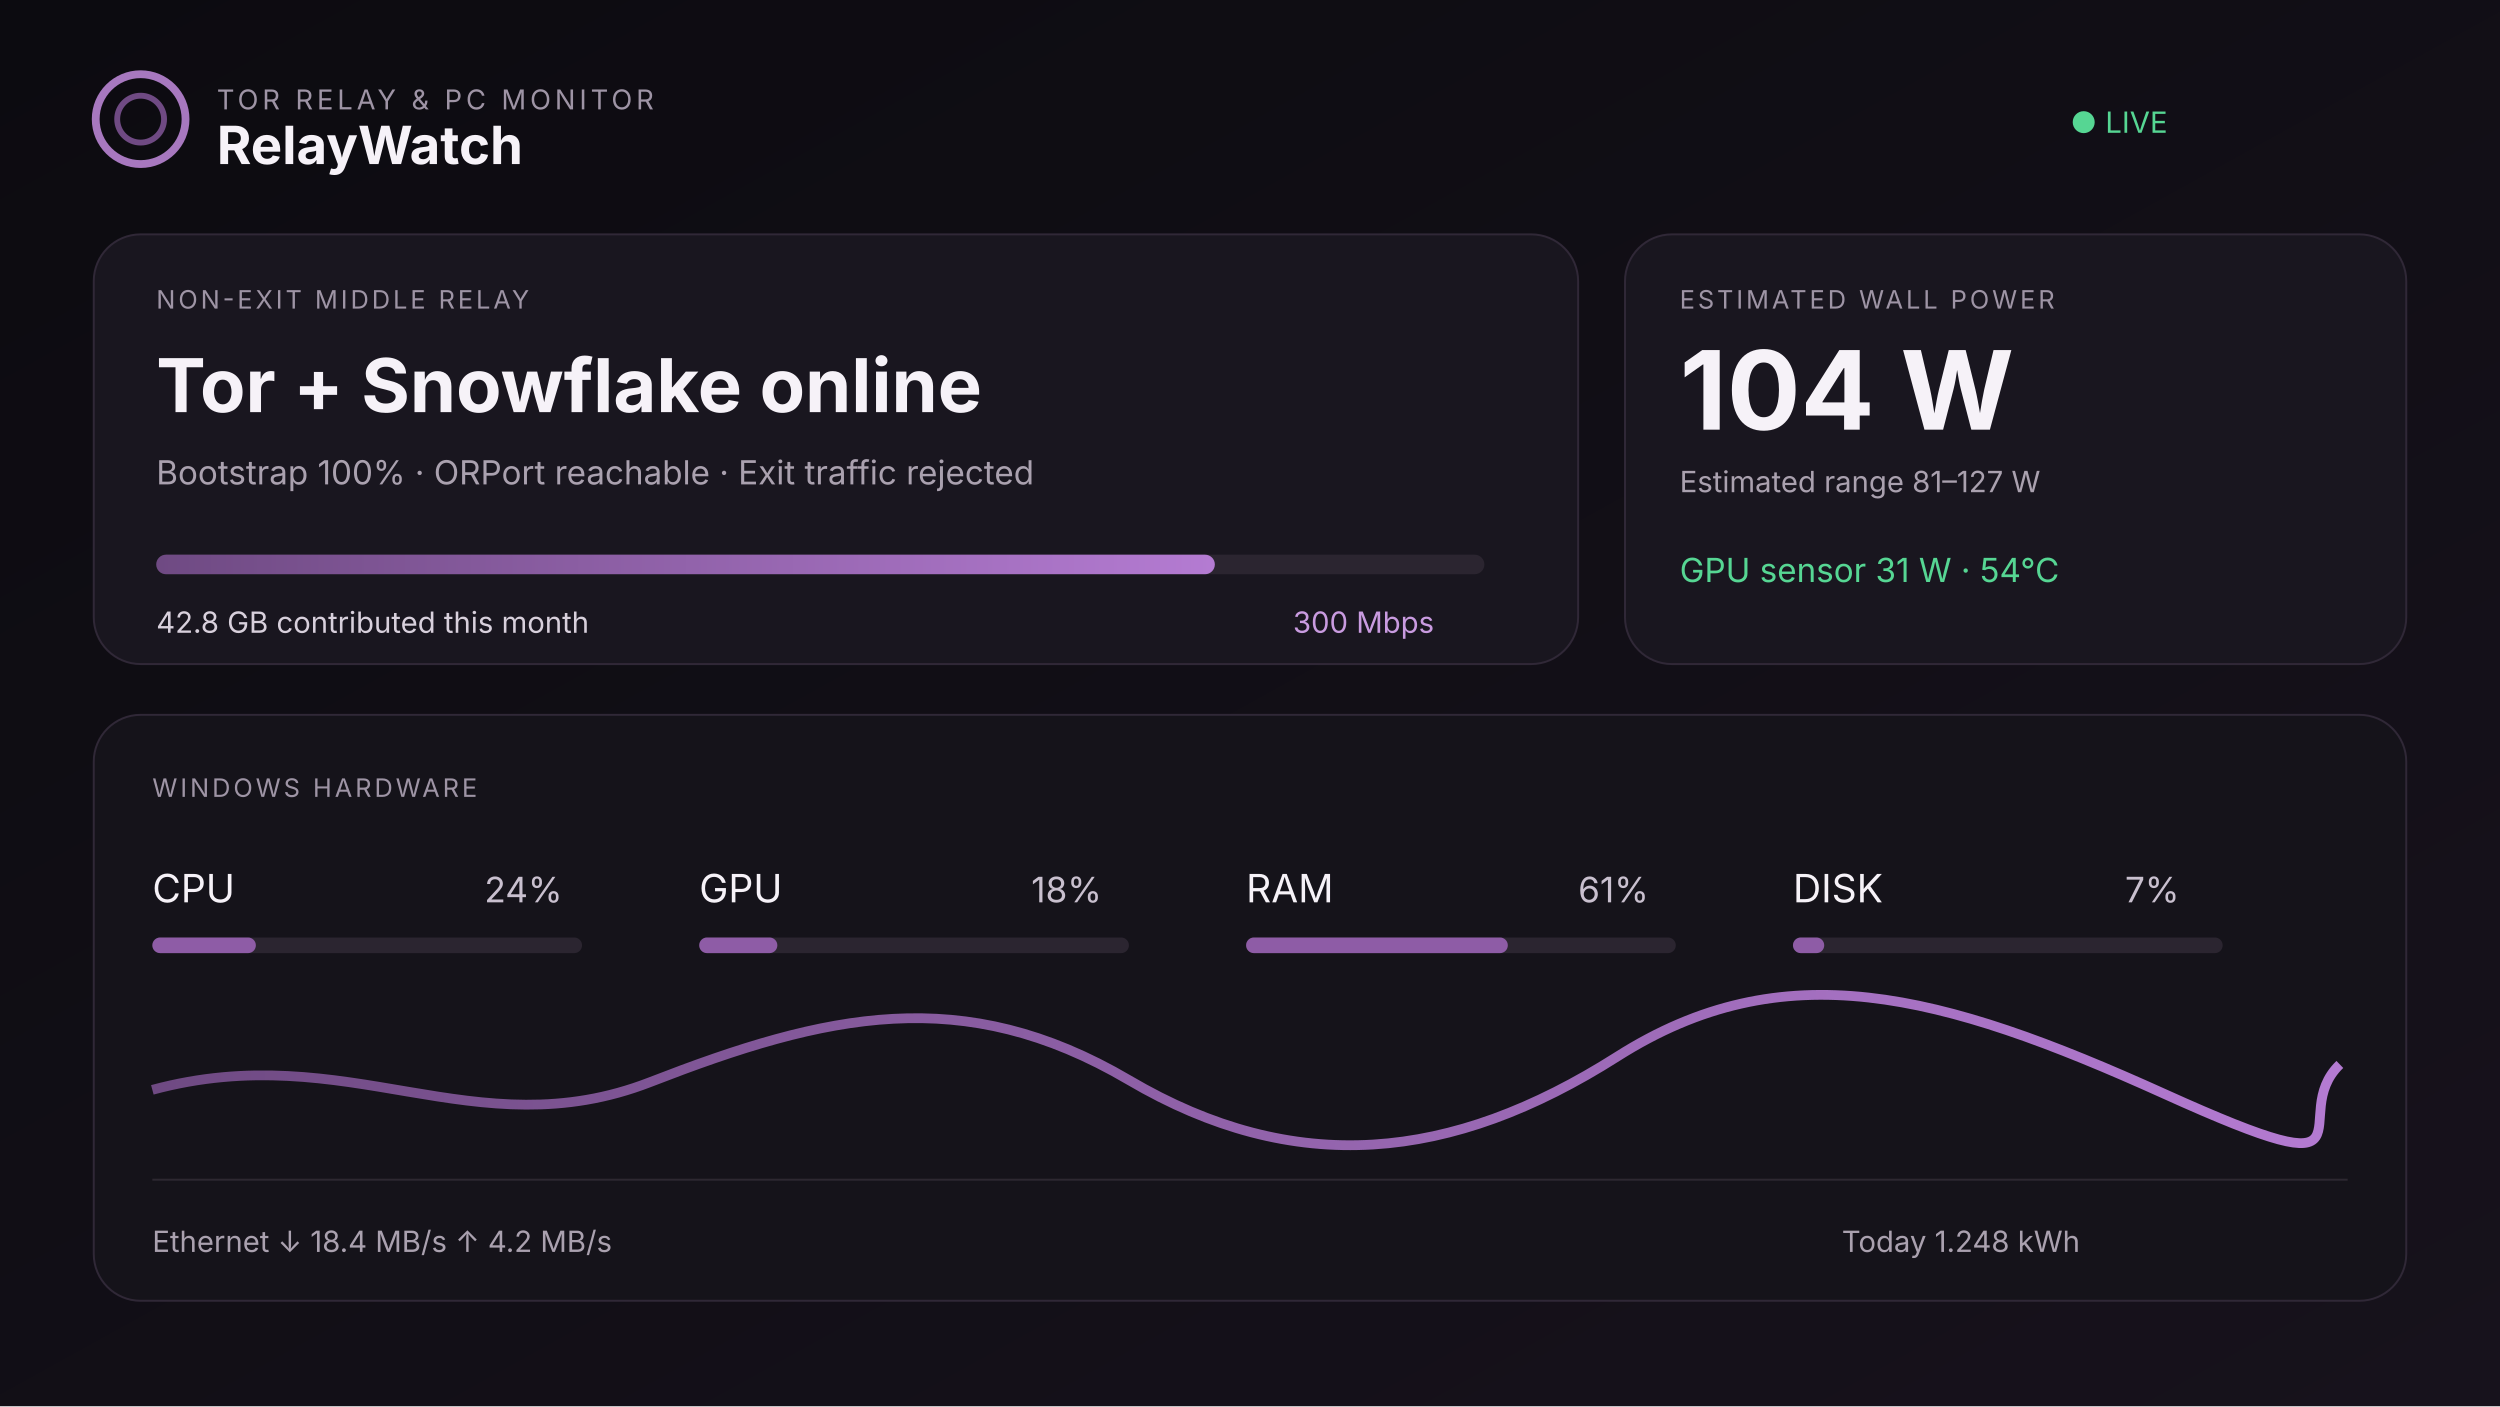
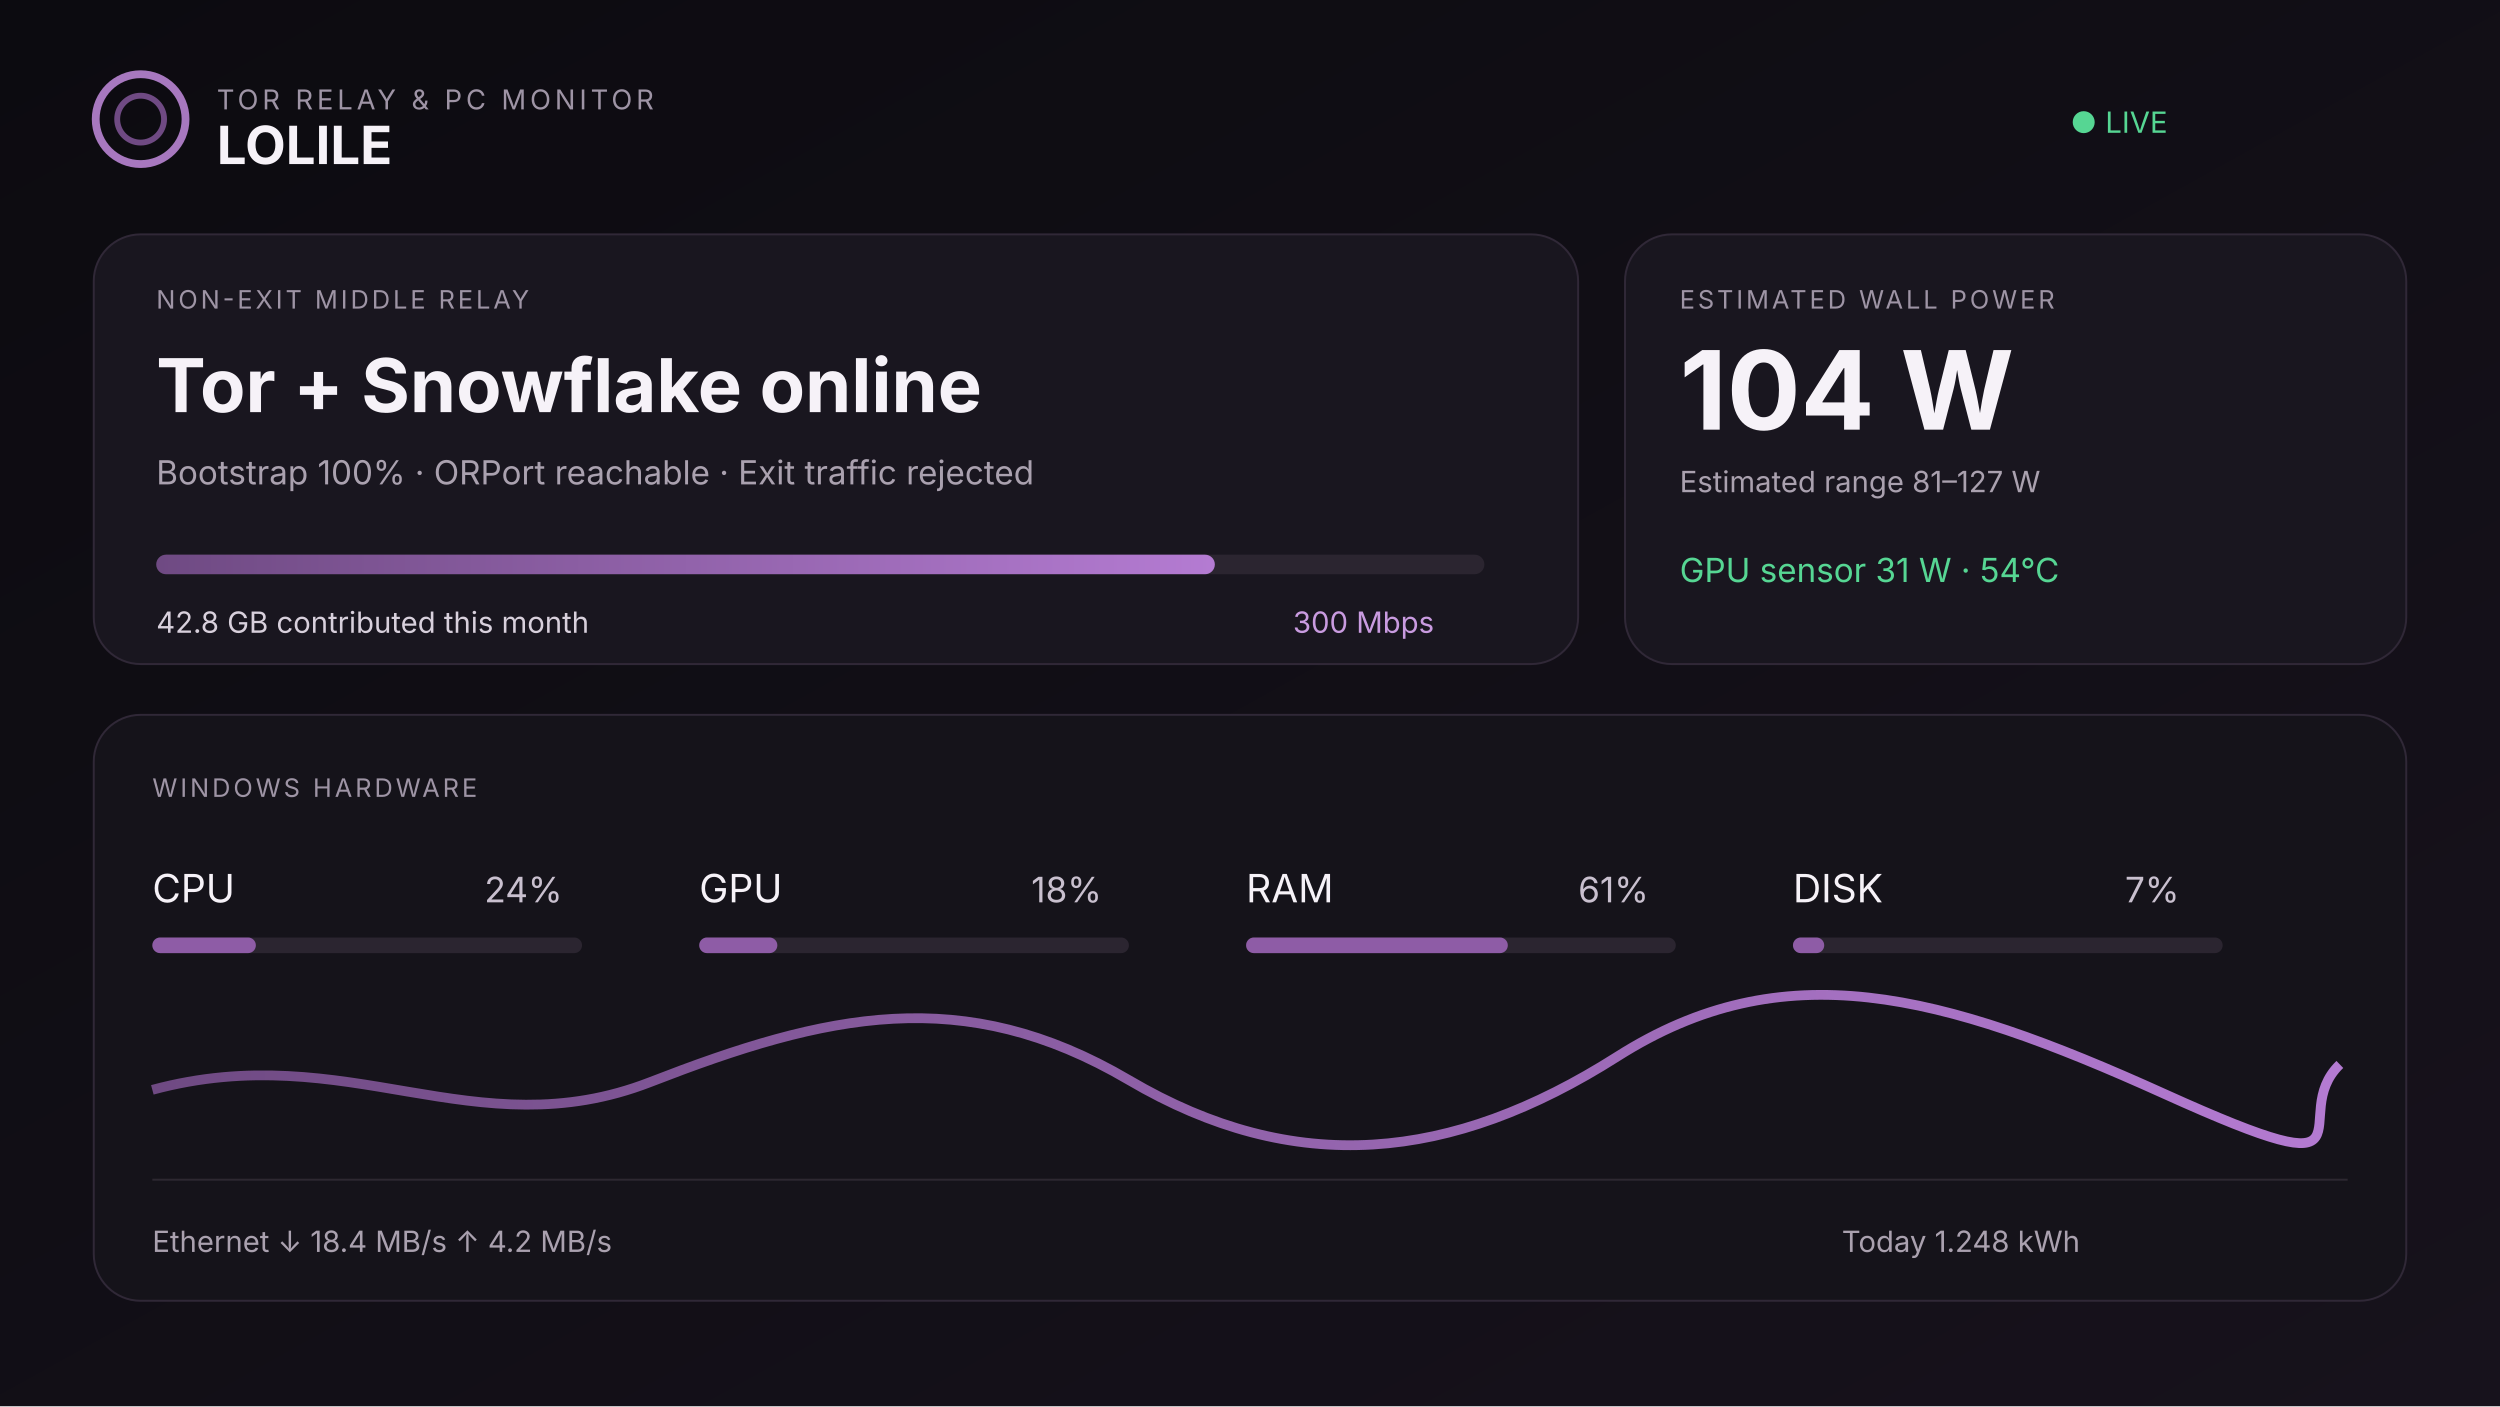
<svg xmlns="http://www.w3.org/2000/svg" width="1280" height="720" viewBox="0 0 1280 720" role="img" aria-labelledby="title desc">
  <defs>
    <linearGradient id="bg" x1="0" x2="1" y1="0" y2="1">
      <stop stop-color="#0c0b10" />
      <stop offset="1" stop-color="#17121c" />
    </linearGradient>
    <linearGradient id="accent" x1="0" x2="1">
      <stop stop-color="#6f4a83" />
      <stop offset="1" stop-color="#b47bd2" />
    </linearGradient>
  </defs>
  <rect width="1280" height="720" fill="url(#bg)" />
  <g font-family="Inter,Segoe UI,Arial,sans-serif">
    <circle cx="72" cy="61" r="23" fill="none" stroke="#a778bf" stroke-width="4" />
    <circle cx="72" cy="61" r="12" fill="none" stroke="#6f4a83" stroke-width="3" />
    <text x="111" y="56" fill="#9e94a5" font-size="14" letter-spacing="2">TOR RELAY &amp; PC MONITOR</text>
-     <text x="111" y="84" fill="#f6f2f8" font-size="27" font-weight="700">RelayWatch</text>
+     <text x="111" y="84" fill="#f6f2f8" font-size="27" font-weight="700">LOLILE</text>
    <text x="1060" y="68" fill="#56d693" font-size="15">● LIVE</text>
    <g transform="translate(48 120)">
      <rect width="760" height="220" rx="24" fill="#19161f" stroke="#302837" />
      <text x="32" y="38" fill="#9e94a5" font-size="13" letter-spacing="1.5">NON-EXIT MIDDLE RELAY</text>
      <text x="32" y="91" fill="#f6f2f8" font-size="38" font-weight="650">Tor + Snowflake online</text>
      <text x="32" y="128" fill="#aaa1af" font-size="17">Bootstrap 100% · ORPort reachable · Exit traffic rejected</text>
      <rect x="32" y="164" width="680" height="10" rx="5" fill="#2b2530" />
      <rect x="32" y="164" width="542" height="10" rx="5" fill="url(#accent)" />
      <text x="32" y="204" fill="#d8d0dc" font-size="15">42.8 GB contributed this month</text>
      <text x="614" y="204" fill="#c99be0" font-size="15">300 Mbps</text>
    </g>
    <g transform="translate(832 120)">
      <rect width="400" height="220" rx="24" fill="#19161f" stroke="#302837" />
      <text x="28" y="38" fill="#9e94a5" font-size="13" letter-spacing="1.5">ESTIMATED WALL POWER</text>
      <text x="28" y="100" fill="#f6f2f8" font-size="56" font-weight="700">104 W</text>
      <text x="28" y="132" fill="#aaa1af" font-size="15">Estimated range 81–127 W</text>
      <text x="28" y="178" fill="#56d693" font-size="17">GPU sensor 31 W · 54°C</text>
    </g>
    <g transform="translate(48 366)">
      <rect width="1184" height="300" rx="24" fill="#15131a" stroke="#302837" />
      <text x="30" y="42" fill="#9e94a5" font-size="13" letter-spacing="1.5">WINDOWS HARDWARE</text>
      <g transform="translate(30 72)">
        <g>
          <text y="24" fill="#f6f2f8" font-size="20">CPU</text>
          <text x="170" y="24" fill="#c9c0cf" font-size="18">24%</text>
          <rect y="42" width="220" height="8" rx="4" fill="#2b2530" />
          <rect y="42" width="53" height="8" rx="4" fill="#8e5ca6" />
        </g>
        <g transform="translate(280)">
          <text y="24" fill="#f6f2f8" font-size="20">GPU</text>
          <text x="170" y="24" fill="#c9c0cf" font-size="18">18%</text>
          <rect y="42" width="220" height="8" rx="4" fill="#2b2530" />
          <rect y="42" width="40" height="8" rx="4" fill="#8e5ca6" />
        </g>
        <g transform="translate(560)">
          <text y="24" fill="#f6f2f8" font-size="20">RAM</text>
          <text x="170" y="24" fill="#c9c0cf" font-size="18">61%</text>
          <rect y="42" width="220" height="8" rx="4" fill="#2b2530" />
          <rect y="42" width="134" height="8" rx="4" fill="#8e5ca6" />
        </g>
        <g transform="translate(840)">
          <text y="24" fill="#f6f2f8" font-size="20">DISK</text>
          <text x="170" y="24" fill="#c9c0cf" font-size="18">7%</text>
          <rect y="42" width="220" height="8" rx="4" fill="#2b2530" />
          <rect y="42" width="16" height="8" rx="4" fill="#8e5ca6" />
        </g>
      </g>
      <path d="M30 192 C130 165 195 223 285 188 S445 137 530 187 S695 229 780 175 S945 142 1060 194 S1122 206 1150 179" fill="none" stroke="url(#accent)" stroke-width="5" />
      <line x1="30" y1="238" x2="1154" y2="238" stroke="#2d2831" />
      <text x="30" y="275" fill="#aaa1af" font-size="15">Ethernet ↓ 18.4 MB/s  ↑ 4.2 MB/s</text>
      <text x="895" y="275" fill="#aaa1af" font-size="15">Today 1.248 kWh</text>
    </g>
  </g>
</svg>
